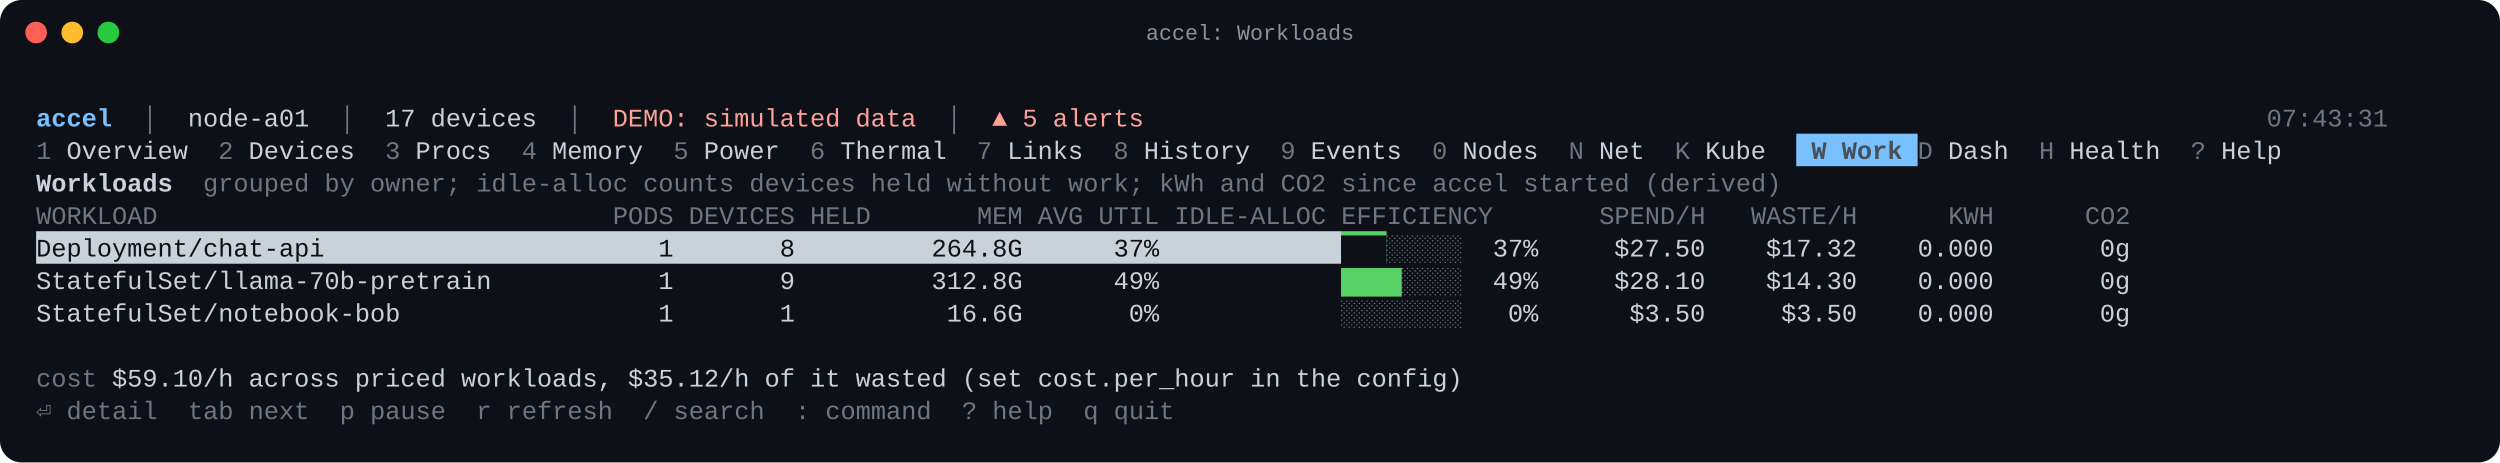
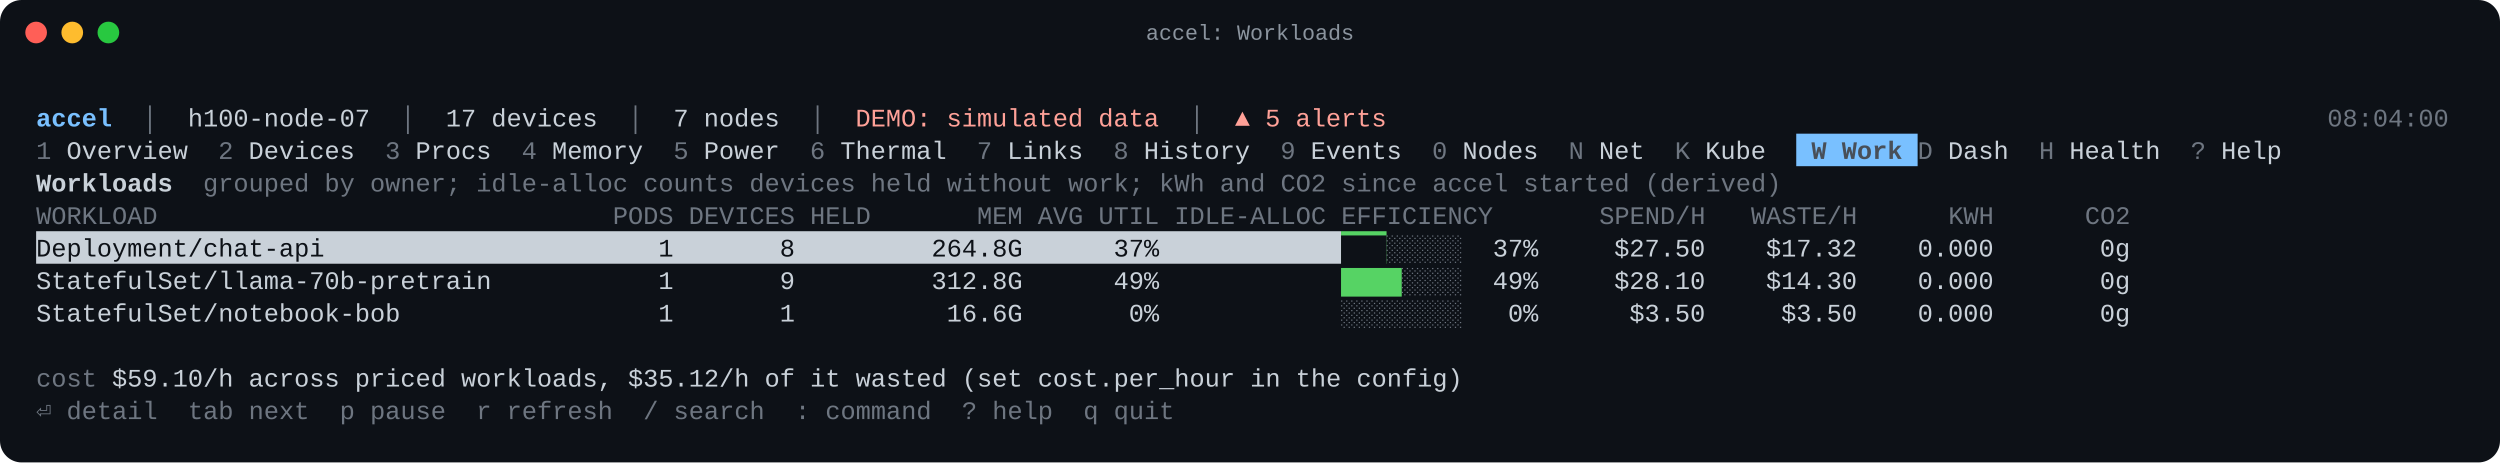
<svg xmlns="http://www.w3.org/2000/svg" width="1384" height="256" viewBox="0 0 1384 256" font-family="JetBrains Mono, SFMono-Regular, Menlo, Consolas, Liberation Mono, monospace" font-size="14">
  <rect width="100%" height="100%" rx="12" fill="#0d1117" />
  <circle cx="20" cy="18" r="6" fill="#ff5f57" />
  <circle cx="40" cy="18" r="6" fill="#febc2e" />
  <circle cx="60" cy="18" r="6" fill="#28c840" />
  <text x="50%" y="22" text-anchor="middle" fill="#8b949e" font-size="12">accel: Workloads</text>
  <g xml:space="preserve">
    <text y="70.0" fill="#c9d1d9" xml:space="preserve" style="white-space:pre">
      <tspan x="20.0" fill="#79c0ff" font-weight="bold">accel</tspan>
      <tspan x="62.0" fill="#6e7681">  │  </tspan>
-       <tspan x="104.0">node-a01</tspan>
-       <tspan x="171.2" fill="#6e7681">  │  </tspan>
-       <tspan x="213.2">17 devices</tspan>
-       <tspan x="297.2" fill="#6e7681">  │  </tspan>
-       <tspan x="339.2" fill="#ffa198">DEMO: simulated data</tspan>
-       <tspan x="507.2" fill="#6e7681">  │  </tspan>
-       <tspan x="549.2" fill="#ffa198">▲ 5 alerts</tspan>
-       <tspan x="1254.8" fill="#6e7681">07:43:31</tspan>
+       <tspan x="104.0">h100-node-07</tspan>
+       <tspan x="204.8" fill="#6e7681">  │  </tspan>
+       <tspan x="246.8">17 devices</tspan>
+       <tspan x="330.8" fill="#6e7681">  │  </tspan>
+       <tspan x="372.8">7 nodes</tspan>
+       <tspan x="431.6" fill="#6e7681">  │  </tspan>
+       <tspan x="473.6" fill="#ffa198">DEMO: simulated data</tspan>
+       <tspan x="641.6" fill="#6e7681">  │  </tspan>
+       <tspan x="683.6" fill="#ffa198">▲ 5 alerts</tspan>
+       <tspan x="1288.4" fill="#6e7681">08:04:00</tspan>
    </text>
    <rect x="994.4" y="74.0" width="67.2" height="18.0" fill="#79c0ff" />
    <text y="88.0" fill="#c9d1d9" xml:space="preserve" style="white-space:pre">
      <tspan x="20.0" fill="#6e7681">1</tspan>
      <tspan x="28.4"> Overview  </tspan>
      <tspan x="120.8" fill="#6e7681">2</tspan>
      <tspan x="129.2"> Devices  </tspan>
      <tspan x="213.2" fill="#6e7681">3</tspan>
      <tspan x="221.6"> Procs  </tspan>
      <tspan x="288.8" fill="#6e7681">4</tspan>
      <tspan x="297.2"> Memory  </tspan>
      <tspan x="372.8" fill="#6e7681">5</tspan>
      <tspan x="381.2"> Power  </tspan>
      <tspan x="448.4" fill="#6e7681">6</tspan>
      <tspan x="456.8"> Thermal  </tspan>
      <tspan x="540.8" fill="#6e7681">7</tspan>
      <tspan x="549.2"> Links  </tspan>
      <tspan x="616.4" fill="#6e7681">8</tspan>
      <tspan x="624.8"> History  </tspan>
      <tspan x="708.8" fill="#6e7681">9</tspan>
      <tspan x="717.2"> Events  </tspan>
      <tspan x="792.8" fill="#6e7681">0</tspan>
      <tspan x="801.2"> Nodes  </tspan>
      <tspan x="868.4" fill="#6e7681">N</tspan>
      <tspan x="876.8"> Net  </tspan>
      <tspan x="927.2" fill="#6e7681">K</tspan>
      <tspan x="935.6"> Kube  </tspan>
      <tspan x="994.4" fill="#484f58" font-weight="bold"> W Work </tspan>
      <tspan x="1061.6" fill="#6e7681">D</tspan>
      <tspan x="1070.0"> Dash  </tspan>
      <tspan x="1128.8" fill="#6e7681">H</tspan>
      <tspan x="1137.2"> Health  </tspan>
      <tspan x="1212.8" fill="#6e7681">?</tspan>
      <tspan x="1221.2"> Help  </tspan>
    </text>
    <text y="106.0" fill="#c9d1d9" xml:space="preserve" style="white-space:pre">
      <tspan x="20.0" font-weight="bold">Workloads</tspan>
      <tspan x="95.6" fill="#6e7681">  grouped by owner; idle-alloc counts devices held without work; kWh and CO2 since accel started (derived)</tspan>
    </text>
    <text y="124.0" fill="#c9d1d9" xml:space="preserve" style="white-space:pre">
      <tspan x="20.0" fill="#6e7681">WORKLOAD                              PODS DEVICES HELD       MEM AVG UTIL IDLE-ALLOC EFFICIENCY       SPEND/H   WASTE/H      KWH      CO2</tspan>
    </text>
    <rect x="20.0" y="128.0" width="722.4" height="18.0" fill="#c9d1d9" />
    <rect x="742.4" y="128.0" width="25.2" height="18.0" fill="#56d364" />
    <text y="142.0" fill="#c9d1d9" xml:space="preserve" style="white-space:pre">
      <tspan x="20.0" fill="#0d1117">Deployment/chat-api                      1       8         264.8G      37%            </tspan>
      <tspan x="742.4" fill="#0d1117">███</tspan>
      <tspan x="767.6" fill="#6e7681">░░░░░</tspan>
      <tspan x="809.6">  37%     $27.50    $17.32    0.000       0g                      </tspan>
    </text>
    <text y="160.0" fill="#c9d1d9" xml:space="preserve" style="white-space:pre">
      <tspan x="20.0">StatefulSet/llama-70b-pretrain           1       9         312.8G      49%            </tspan>
      <tspan x="742.4" fill="#56d364">████</tspan>
      <tspan x="776.0" fill="#6e7681">░░░░</tspan>
      <tspan x="809.6">  49%     $28.10    $14.30    0.000       0g</tspan>
    </text>
    <text y="178.0" fill="#c9d1d9" xml:space="preserve" style="white-space:pre">
      <tspan x="20.0">StatefulSet/notebook-bob                 1       1          16.6G       0%            </tspan>
      <tspan x="742.4" fill="#6e7681">░░░░░░░░</tspan>
      <tspan x="809.6">   0%      $3.50     $3.50    0.000       0g</tspan>
    </text>
    <text y="214.0" fill="#c9d1d9" xml:space="preserve" style="white-space:pre">
      <tspan x="20.0" fill="#6e7681">cost</tspan>
      <tspan x="53.6"> $59.10/h across priced workloads, $35.12/h of it wasted (set cost.per_hour in the config)</tspan>
    </text>
    <text y="232.0" fill="#c9d1d9" xml:space="preserve" style="white-space:pre">
      <tspan x="20.0" fill="#6e7681">⏎ detail  tab next  p pause  r refresh  / search  : command  ? help  q quit</tspan>
    </text>
  </g>
</svg>
